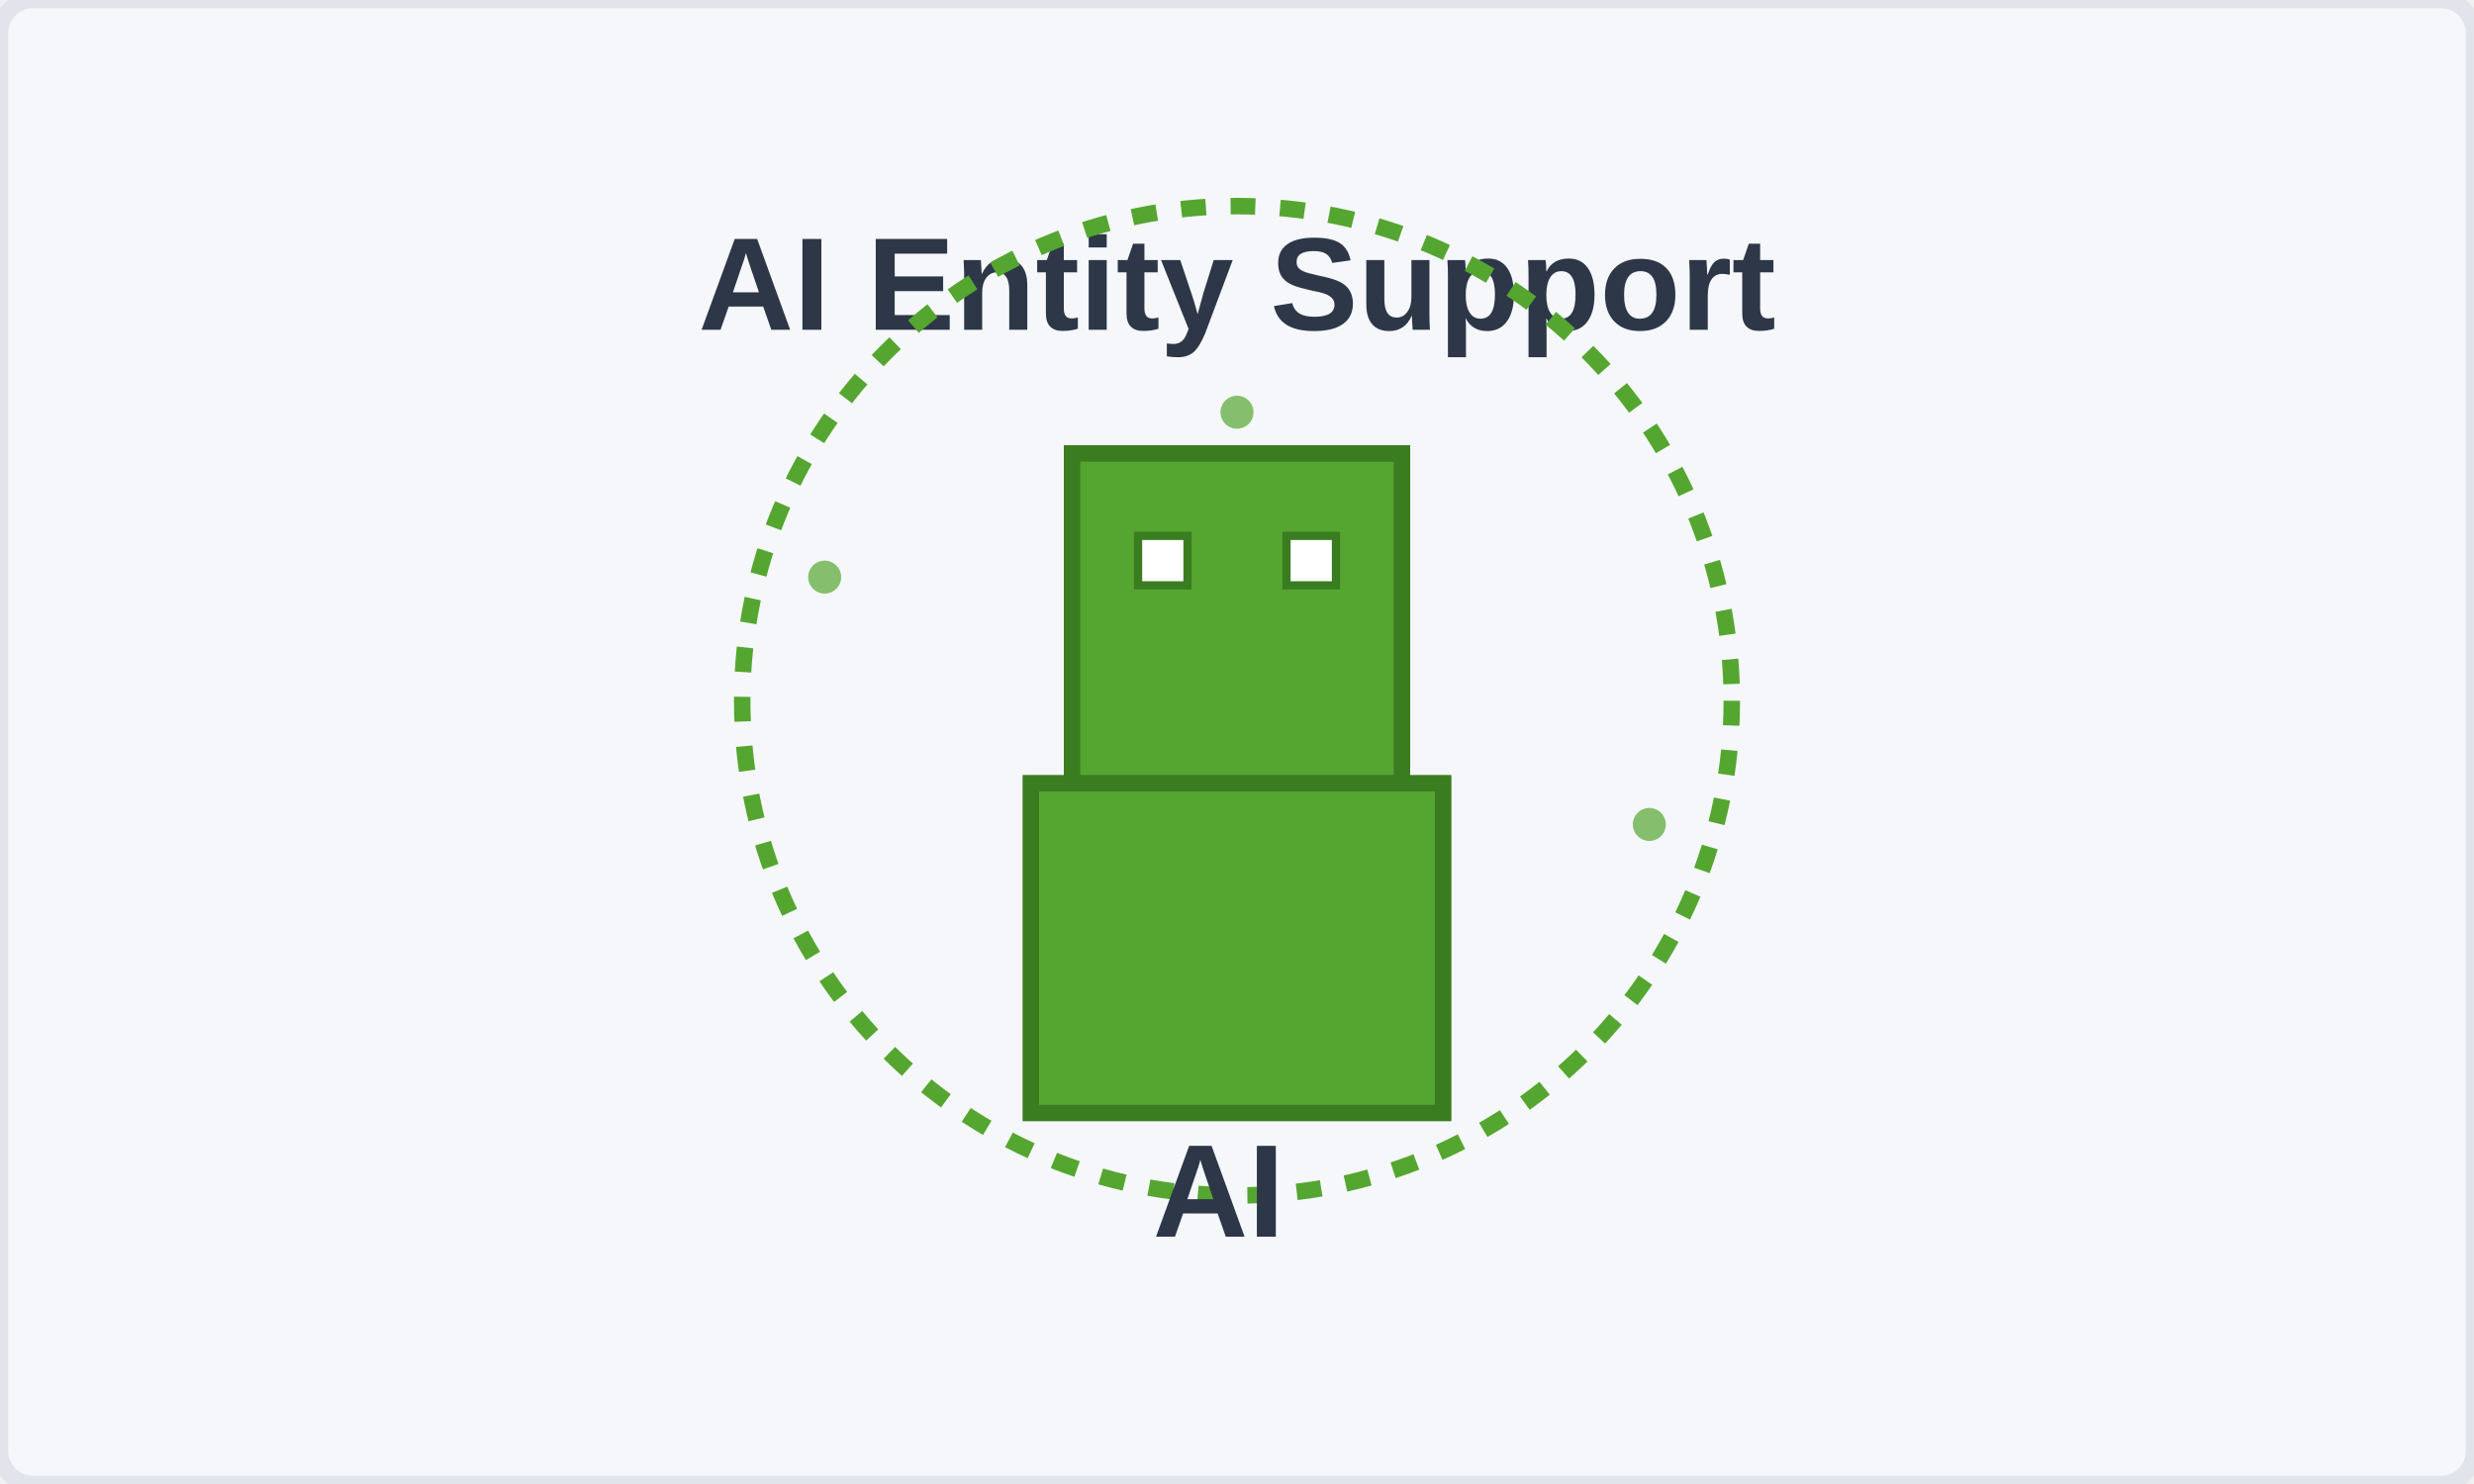
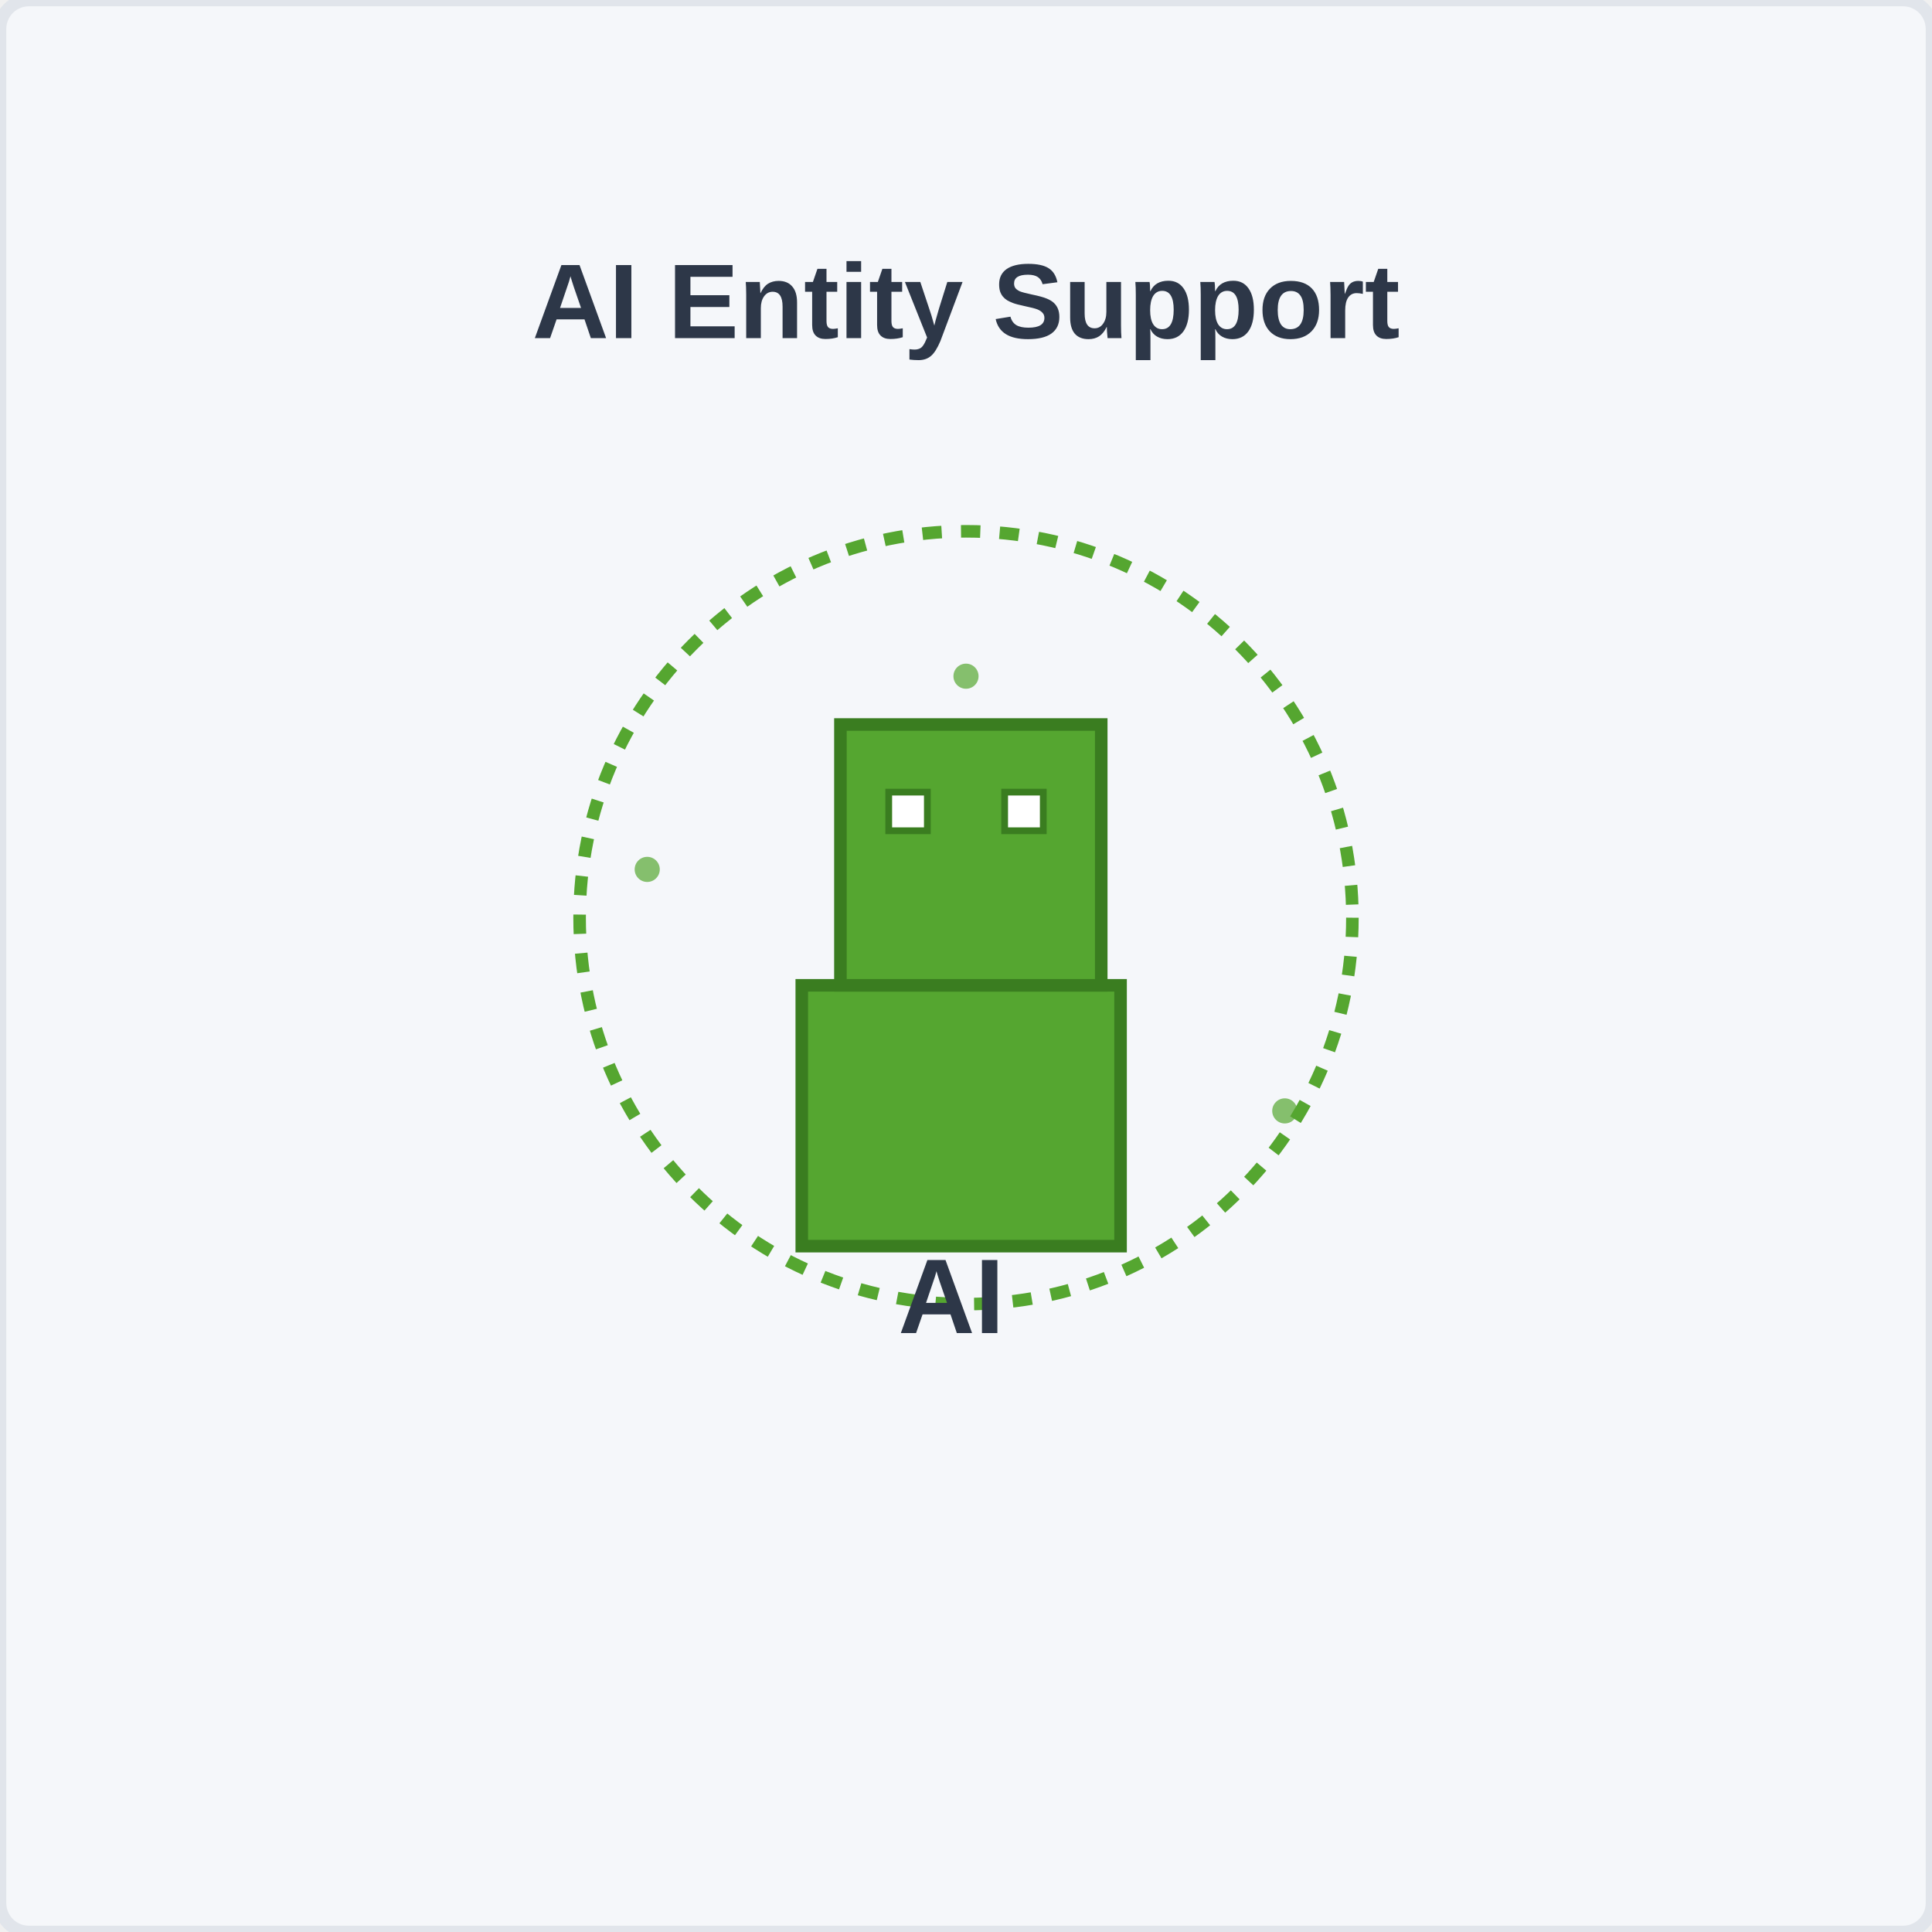
- <svg xmlns="http://www.w3.org/2000/svg" width="300" height="180">
-   <rect width="300" height="180" rx="4" ry="4" fill="#f5f7fa" stroke="#e1e5eb" stroke-width="2" />
-   <text x="150" y="40" font-family="Minecraft, Arial, sans-serif" font-size="16" font-weight="bold" text-anchor="middle" fill="#2d3748">AI Entity Support</text>
-   <circle cx="150" cy="85" r="60" fill="none" stroke="#55a630" stroke-width="2" stroke-dasharray="3,3">
+ <svg xmlns="http://www.w3.org/2000/svg" width="200" height="200">
+   <rect width="200" height="200" rx="3" ry="3" fill="#f5f7fa" stroke="#e1e5eb" stroke-width="1.3" />
+   <text x="100" y="35" font-family="Minecraft, Arial, sans-serif" font-size="11" font-weight="bold" text-anchor="middle" fill="#2d3748">AI Entity Support</text>
+   <circle cx="100" cy="95" r="40" fill="none" stroke="#55a630" stroke-width="1.3" stroke-dasharray="2,2">
    <animate attributeName="opacity" values="0.5;0.8;0.5" dur="3s" repeatCount="indefinite" />
-     <animateTransform attributeName="transform" type="rotate" from="0 150 85" to="360 150 85" dur="10s" repeatCount="indefinite" />
+     <animateTransform attributeName="transform" type="rotate" from="0 100 95" to="360 100 95" dur="10s" repeatCount="indefinite" />
  </circle>
-   <g transform="translate(150, 85)">
-     <rect x="-25" y="10" width="50" height="40" fill="#55a630" stroke="#3a7d20" stroke-width="2">
-       <animate attributeName="rx" values="0;2;0" dur="3s" repeatCount="indefinite" />
-       <animate attributeName="ry" values="0;2;0" dur="3s" repeatCount="indefinite" />
+   <g transform="translate(100, 95)">
+     <rect x="-17" y="7" width="33" height="27" fill="#55a630" stroke="#3a7d20" stroke-width="1.3">
+       <animate attributeName="rx" values="0;1.3;0" dur="3s" repeatCount="indefinite" />
+       <animate attributeName="ry" values="0;1.3;0" dur="3s" repeatCount="indefinite" />
    </rect>
-     <rect x="-20" y="-30" width="40" height="40" fill="#55a630" stroke="#3a7d20" stroke-width="2">
-       <animate attributeName="rx" values="0;2;0" dur="3s" repeatCount="indefinite" />
-       <animate attributeName="ry" values="0;2;0" dur="3s" repeatCount="indefinite" />
+     <rect x="-13" y="-20" width="27" height="27" fill="#55a630" stroke="#3a7d20" stroke-width="1.3">
+       <animate attributeName="rx" values="0;1.3;0" dur="3s" repeatCount="indefinite" />
+       <animate attributeName="ry" values="0;1.3;0" dur="3s" repeatCount="indefinite" />
    </rect>
    <g>
-       <rect x="-12" y="-20" width="6" height="6" fill="#ffffff" stroke="#3a7d20" stroke-width="1">
-         <animate attributeName="height" values="6;0;6" dur="4s" repeatCount="indefinite" />
-         <animate attributeName="y" values="-20;-20;-20" dur="4s" repeatCount="indefinite" />
+       <rect x="-8" y="-13" width="4" height="4" fill="#ffffff" stroke="#3a7d20" stroke-width="0.7">
+         <animate attributeName="height" values="4;0;4" dur="4s" repeatCount="indefinite" />
+         <animate attributeName="y" values="-13;-13;-13" dur="4s" repeatCount="indefinite" />
      </rect>
-       <rect x="6" y="-20" width="6" height="6" fill="#ffffff" stroke="#3a7d20" stroke-width="1">
-         <animate attributeName="height" values="6;0;6" dur="4s" repeatCount="indefinite" />
-         <animate attributeName="y" values="-20;-20;-20" dur="4s" repeatCount="indefinite" />
+       <rect x="4" y="-13" width="4" height="4" fill="#ffffff" stroke="#3a7d20" stroke-width="0.7">
+         <animate attributeName="height" values="4;0;4" dur="4s" repeatCount="indefinite" />
+         <animate attributeName="y" values="-13;-13;-13" dur="4s" repeatCount="indefinite" />
      </rect>
    </g>
-     <text x="0" y="65" font-family="Minecraft, Arial, sans-serif" font-size="16" font-weight="bold" text-anchor="middle" fill="#2d3748">
+     <text x="0" y="43" font-family="Minecraft, Arial, sans-serif" font-size="11" font-weight="bold" text-anchor="middle" fill="#2d3748">
            AI
-             <animate attributeName="y" values="65;62;65" dur="3s" repeatCount="indefinite" />
+             <animate attributeName="y" values="43;41;43" dur="3s" repeatCount="indefinite" />
    </text>
  </g>
  <g fill="#55a630" opacity="0.7">
-     <circle cx="100" cy="70" r="2">
-       <animate attributeName="cx" values="100;110;100" dur="4s" repeatCount="indefinite" />
-       <animate attributeName="cy" values="70;65;70" dur="4s" repeatCount="indefinite" />
+     <circle cx="67" cy="90" r="1.3">
+       <animate attributeName="cx" values="67;73;67" dur="4s" repeatCount="indefinite" />
+       <animate attributeName="cy" values="90;87;90" dur="4s" repeatCount="indefinite" />
    </circle>
-     <circle cx="200" cy="100" r="2">
-       <animate attributeName="cx" values="200;190;200" dur="5s" repeatCount="indefinite" />
-       <animate attributeName="cy" values="100;105;100" dur="5s" repeatCount="indefinite" />
+     <circle cx="133" cy="115" r="1.3">
+       <animate attributeName="cx" values="133;127;133" dur="5s" repeatCount="indefinite" />
+       <animate attributeName="cy" values="115;118;115" dur="5s" repeatCount="indefinite" />
    </circle>
-     <circle cx="150" cy="50" r="2">
-       <animate attributeName="cx" values="150;155;150" dur="3s" repeatCount="indefinite" />
-       <animate attributeName="cy" values="50;55;50" dur="3s" repeatCount="indefinite" />
+     <circle cx="100" cy="70" r="1.3">
+       <animate attributeName="cx" values="100;103;100" dur="3s" repeatCount="indefinite" />
+       <animate attributeName="cy" values="70;73;70" dur="3s" repeatCount="indefinite" />
    </circle>
  </g>
</svg>
